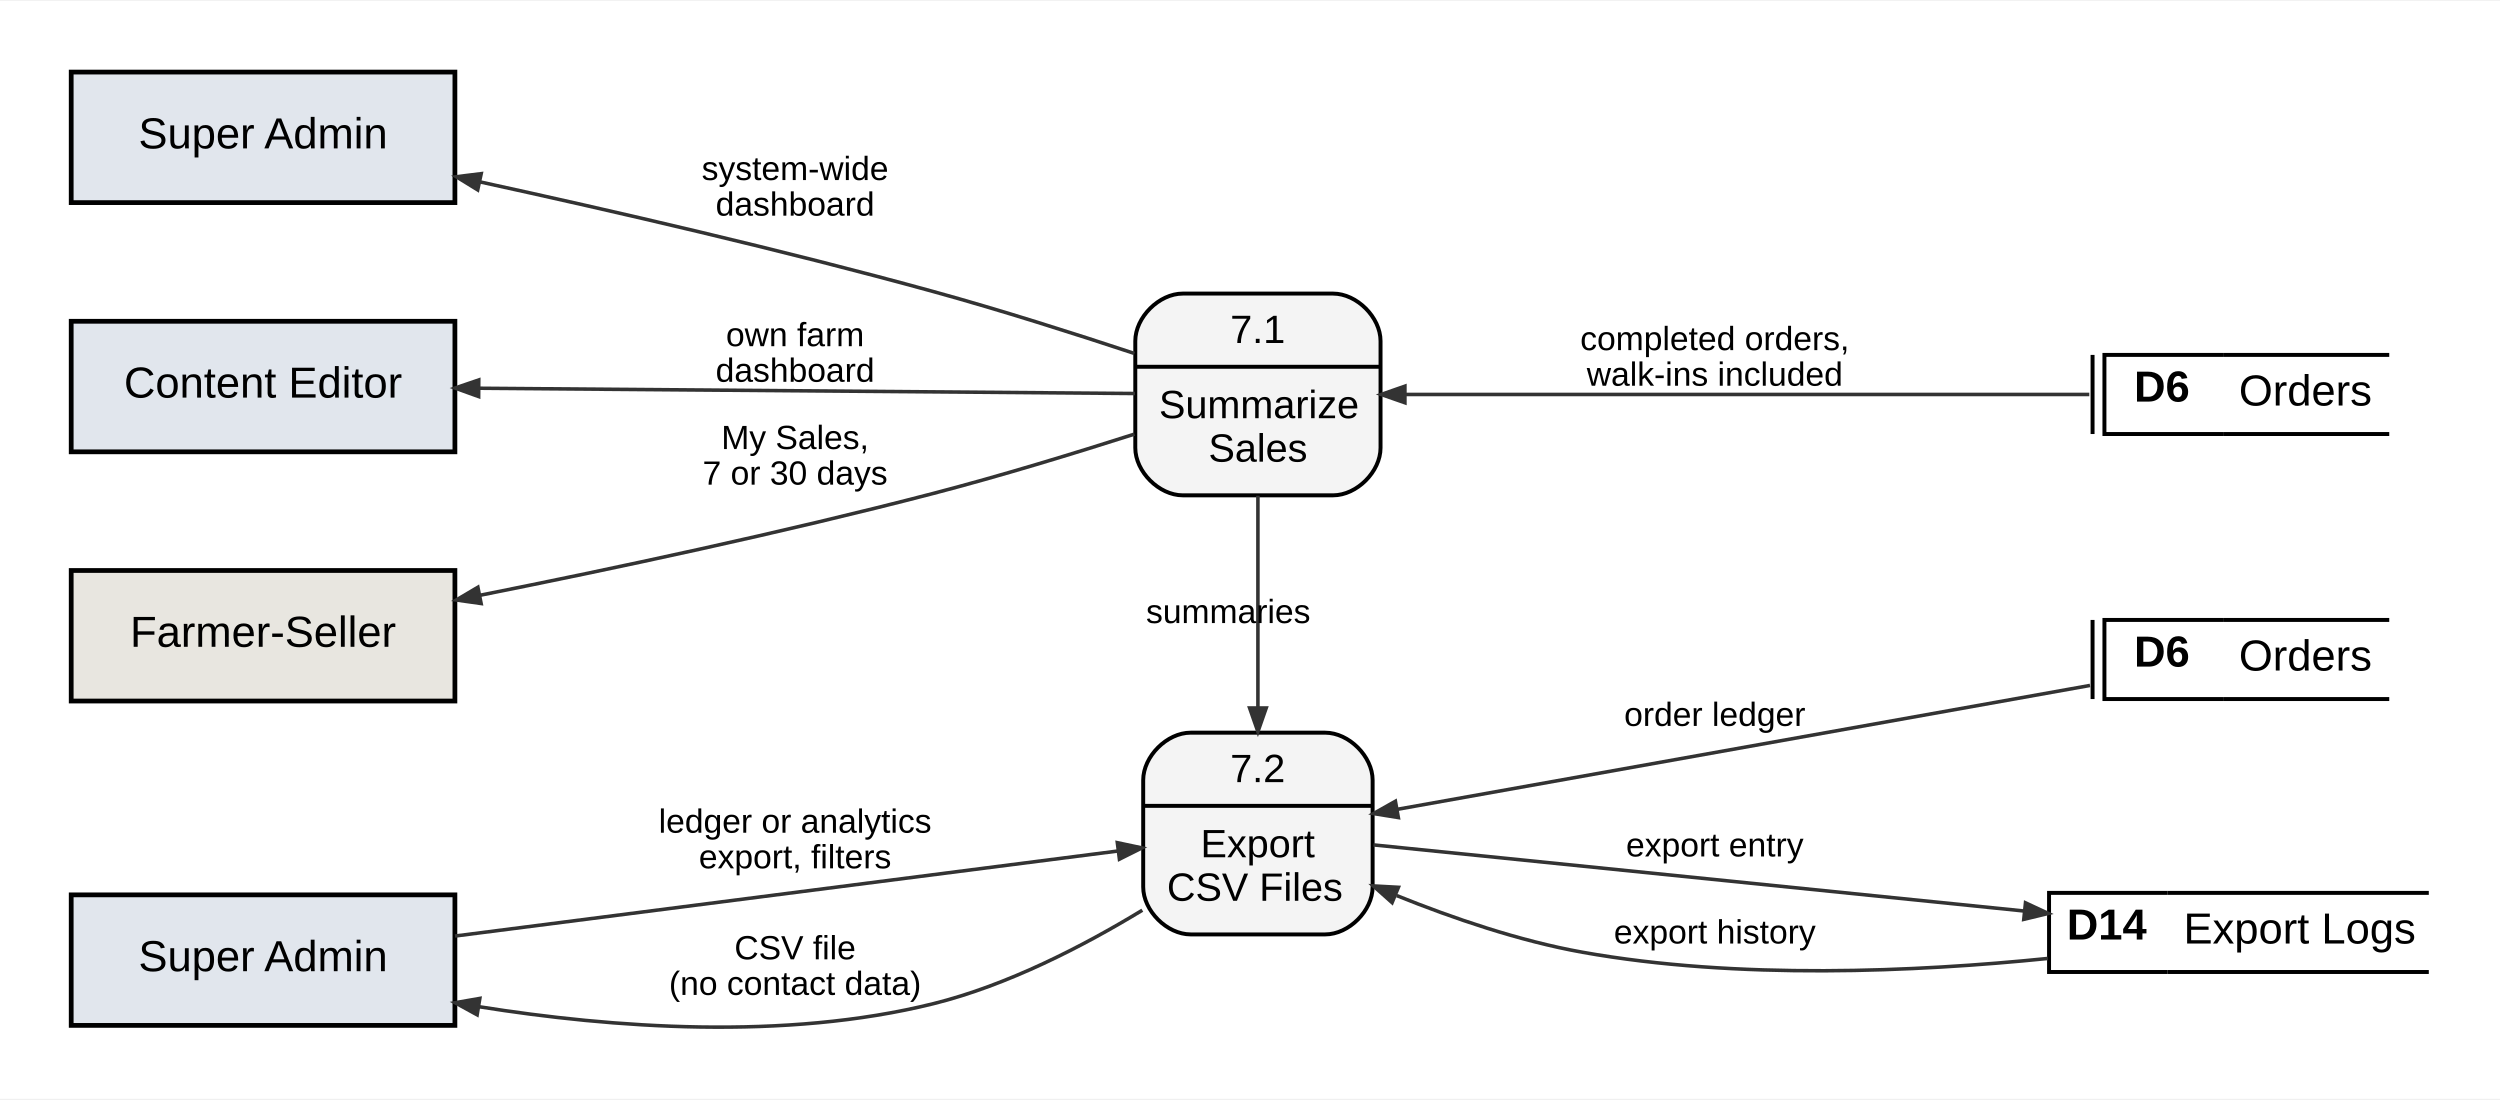
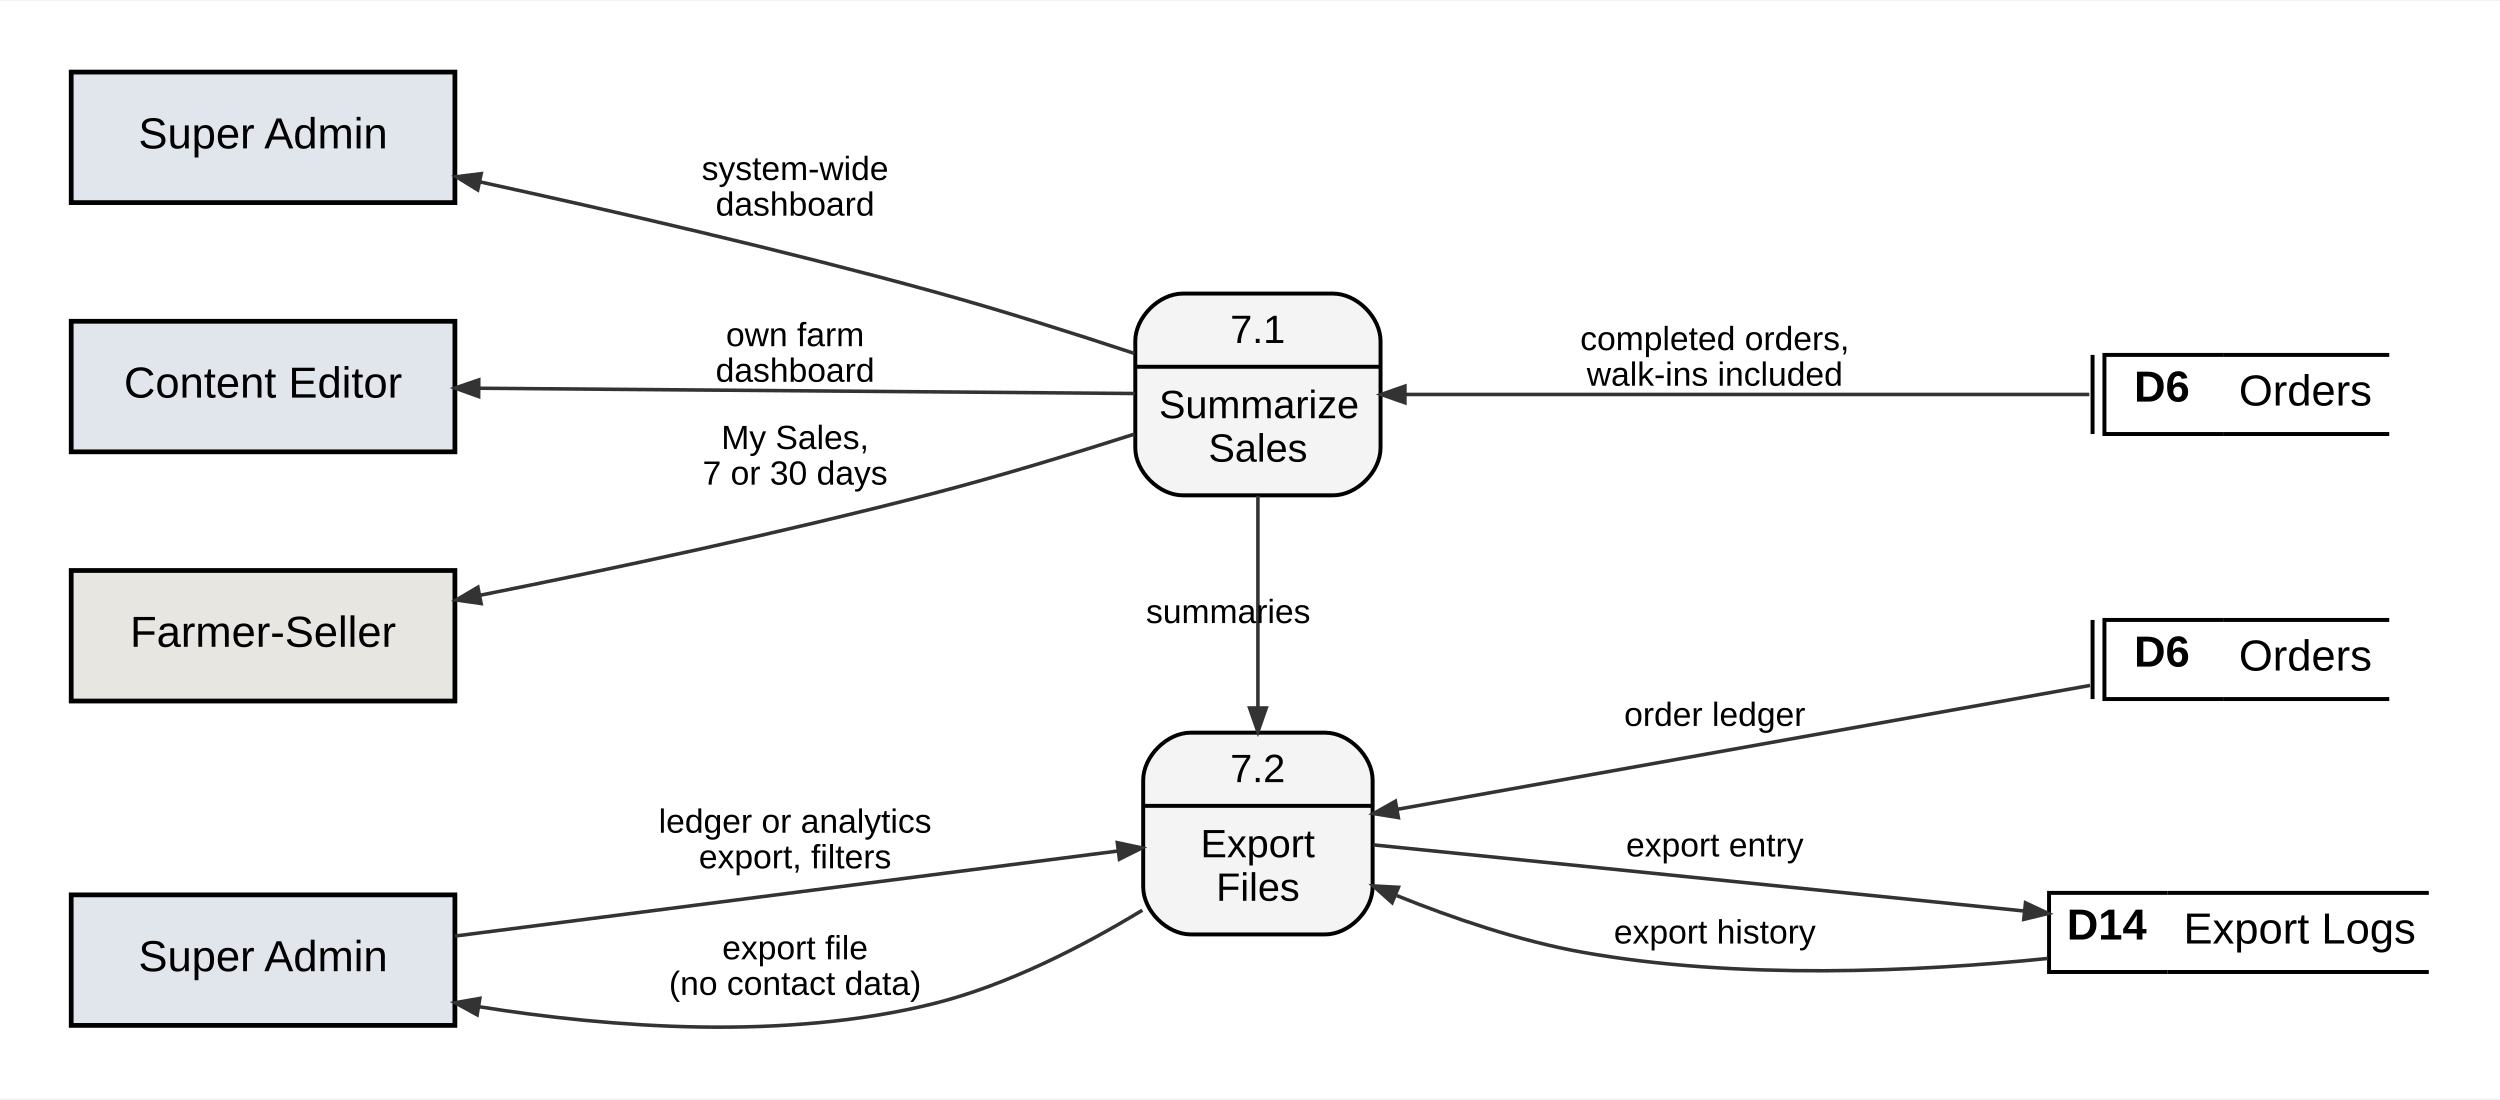
<svg xmlns="http://www.w3.org/2000/svg" width="632pt" height="278pt" viewBox="0.00 0.00 632.00 277.56">
  <g id="graph0" class="graph" transform="scale(1 1) rotate(0) translate(18 259.56)">
    <line x1="86.00" y1="-208.56" x2="97.00" y2="-219.56" stroke="black" stroke-width="1.2" />
    <line x1="86.00" y1="-0.56" x2="97.00" y2="-11.56" stroke="black" stroke-width="1.2" />
    <polygon fill="white" stroke="transparent" points="-18,18 -18,-259.56 614,-259.56 614,18 -18,18" />
    <g id="node1" class="node">
      <path fill="#f4f4f4" stroke="transparent" d="M281,-134.56C281,-134.56 319,-134.56 319,-134.56 325,-134.56 331,-140.56 331,-146.56 331,-146.56 331,-173.56 331,-173.56 331,-179.56 325,-185.56 319,-185.56 319,-185.56 281,-185.56 281,-185.56 275,-185.56 269,-179.56 269,-173.56 269,-173.56 269,-146.56 269,-146.56 269,-140.56 275,-134.56 281,-134.56" />
      <text text-anchor="start" x="293" y="-173.06" font-family="Liberation Sans" font-size="10.00">7.1</text>
      <text text-anchor="start" x="275" y="-154.06" font-family="Liberation Sans" font-size="10.00">Summarize</text>
      <text text-anchor="start" x="287.5" y="-143.06" font-family="Liberation Sans" font-size="10.00">Sales</text>
      <polygon fill="black" stroke="black" points="269,-167.06 269,-167.06 331,-167.06 331,-167.06 269,-167.06" />
      <path fill="none" stroke="black" d="M281,-134.56C281,-134.56 319,-134.56 319,-134.56 325,-134.56 331,-140.56 331,-146.56 331,-146.56 331,-173.56 331,-173.56 331,-179.56 325,-185.56 319,-185.56 319,-185.56 281,-185.56 281,-185.56 275,-185.56 269,-179.56 269,-173.56 269,-173.56 269,-146.56 269,-146.56 269,-140.56 275,-134.56 281,-134.56" />
    </g>
    <g id="node2" class="node">
      <polyline fill="none" stroke="black" points="511,-170.06 511,-150.06 " />
      <polyline fill="none" stroke="black" points="544,-170.06 514,-170.06 514,-150.06 544,-150.06 " />
      <text text-anchor="start" x="521.5" y="-158.26" font-family="Liberation Sans" font-weight="bold" font-size="11.00">D6</text>
      <polyline fill="none" stroke="black" points="544,-150.06 586,-150.06 " />
      <polyline fill="none" stroke="black" points="586,-170.06 544,-170.06 " />
      <text text-anchor="start" x="548" y="-157.26" font-family="Liberation Sans" font-size="11.00">Orders</text>
    </g>
    <g id="edge1" class="edge">
      <path fill="none" stroke="#333333" stroke-width="0.9" d="M337.2,-160.06C383.57,-160.06 463.5,-160.06 510.17,-160.06" />
      <polygon fill="#333333" stroke="#333333" stroke-width="0.9" points="337.16,-157.96 331.16,-160.06 337.16,-162.16 337.16,-157.96" />
      <text text-anchor="middle" x="415.5" y="-171.26" font-family="Liberation Sans" font-size="8.50">completed orders,</text>
      <text text-anchor="middle" x="415.5" y="-162.26" font-family="Liberation Sans" font-size="8.50">walk-ins included</text>
    </g>
    <g id="node6" class="node">
      <path fill="#f4f4f4" stroke="transparent" d="M283,-23.56C283,-23.56 317,-23.56 317,-23.56 323,-23.56 329,-29.56 329,-35.56 329,-35.56 329,-62.56 329,-62.56 329,-68.56 323,-74.56 317,-74.56 317,-74.56 283,-74.56 283,-74.56 277,-74.56 271,-68.56 271,-62.56 271,-62.56 271,-35.56 271,-35.56 271,-29.56 277,-23.56 283,-23.56" />
      <text text-anchor="start" x="293" y="-62.06" font-family="Liberation Sans" font-size="10.00">7.2</text>
      <text text-anchor="start" x="285.5" y="-43.06" font-family="Liberation Sans" font-size="10.00">Export</text>
-       <text text-anchor="start" x="277" y="-32.06" font-family="Liberation Sans" font-size="10.00">CSV Files</text>
+       <text text-anchor="middle" x="300" y="-32.06" font-family="Liberation Sans" font-size="10.00">Files</text>
      <polygon fill="black" stroke="black" points="271,-56.06 271,-56.06 329,-56.06 329,-56.06 271,-56.06" />
      <path fill="none" stroke="black" d="M283,-23.56C283,-23.56 317,-23.56 317,-23.56 323,-23.56 329,-29.56 329,-35.56 329,-35.56 329,-62.56 329,-62.56 329,-68.56 323,-74.56 317,-74.56 317,-74.56 283,-74.56 283,-74.56 277,-74.56 271,-68.56 271,-62.56 271,-62.56 271,-35.56 271,-35.56 271,-29.56 277,-23.56 283,-23.56" />
    </g>
    <g id="edge5" class="edge">
      <path fill="none" stroke="#333333" stroke-width="0.9" d="M300,-134.46C300,-118.51 300,-97.88 300,-80.88" />
      <polygon fill="#333333" stroke="#333333" stroke-width="0.9" points="302.1,-80.8 300,-74.8 297.9,-80.8 302.1,-80.8" />
      <text text-anchor="middle" x="292.5" y="-102.26" font-family="Liberation Sans" font-size="8.50">summaries</text>
    </g>
    <g id="node3" class="node">
      <polygon fill="#e1e6ed" stroke="black" stroke-width="1.2" points="97,-241.56 0,-241.56 0,-208.56 97,-208.56 97,-241.56" />
      <text text-anchor="middle" x="48.5" y="-222.26" font-family="Liberation Sans" font-size="11.00">Super Admin</text>
    </g>
    <g id="edge2" class="edge">
      <path fill="none" stroke="#333333" stroke-width="0.9" d="M103.42,-213.78C136.63,-206.53 179.99,-196.54 218,-186.06 234.94,-181.39 253.64,-175.44 268.79,-170.42" />
      <polygon fill="#333333" stroke="#333333" stroke-width="0.9" points="102.76,-211.77 97.34,-215.1 103.65,-215.88 102.76,-211.77" />
      <text text-anchor="middle" x="183" y="-214.26" font-family="Liberation Sans" font-size="8.50">system-wide</text>
      <text text-anchor="middle" x="183" y="-205.26" font-family="Liberation Sans" font-size="8.50">dashboard</text>
    </g>
    <g id="node4" class="node">
      <polygon fill="#e1e6ed" stroke="black" stroke-width="1.2" points="97,-178.56 0,-178.56 0,-145.56 97,-145.56 97,-178.56" />
      <text text-anchor="middle" x="48.5" y="-159.26" font-family="Liberation Sans" font-size="11.00">Content Editor</text>
    </g>
    <g id="edge3" class="edge">
      <path fill="none" stroke="#333333" stroke-width="0.9" d="M103.07,-161.63C153.72,-161.22 227.88,-160.63 268.91,-160.3" />
      <polygon fill="#333333" stroke="#333333" stroke-width="0.9" points="103,-159.53 97.02,-161.68 103.03,-163.73 103,-159.53" />
      <text text-anchor="middle" x="183" y="-172.26" font-family="Liberation Sans" font-size="8.50">own farm</text>
      <text text-anchor="middle" x="183" y="-163.26" font-family="Liberation Sans" font-size="8.50">dashboard</text>
    </g>
    <g id="node5" class="node">
      <polygon fill="#e8e6e0" stroke="black" stroke-width="1.2" points="97,-115.56 0,-115.56 0,-82.56 97,-82.56 97,-115.56" />
      <text text-anchor="middle" x="48.5" y="-96.26" font-family="Liberation Sans" font-size="11.00">Farmer-Seller</text>
    </g>
    <g id="edge4" class="edge">
      <path fill="none" stroke="#333333" stroke-width="0.9" d="M103.42,-109.31C136.63,-115.94 179.99,-125.15 218,-135.06 234.95,-139.48 253.64,-145.19 268.8,-150.04" />
      <polygon fill="#333333" stroke="#333333" stroke-width="0.9" points="103.63,-107.21 97.34,-108.1 102.81,-111.33 103.63,-107.21" />
      <text text-anchor="middle" x="183" y="-146.26" font-family="Liberation Sans" font-size="8.50">My Sales,</text>
      <text text-anchor="middle" x="183" y="-137.26" font-family="Liberation Sans" font-size="8.50">7 or 30 days</text>
    </g>
    <g id="node7" class="node">
      <polyline fill="none" stroke="black" points="511,-103.06 511,-83.06 " />
      <polyline fill="none" stroke="black" points="544,-103.06 514,-103.06 514,-83.06 544,-83.06 " />
      <text text-anchor="start" x="521.5" y="-91.26" font-family="Liberation Sans" font-weight="bold" font-size="11.00">D6</text>
      <polyline fill="none" stroke="black" points="544,-83.06 586,-83.06 " />
      <polyline fill="none" stroke="black" points="586,-103.06 544,-103.06 " />
      <text text-anchor="start" x="548" y="-90.26" font-family="Liberation Sans" font-size="11.00">Orders</text>
    </g>
    <g id="edge7" class="edge">
      <path fill="none" stroke="#333333" stroke-width="0.9" d="M335.21,-55.18C381.3,-63.42 463.03,-78.04 510.35,-86.5" />
      <polygon fill="#333333" stroke="#333333" stroke-width="0.9" points="335.5,-53.1 329.22,-54.11 334.76,-57.23 335.5,-53.1" />
      <text text-anchor="middle" x="415.5" y="-76.26" font-family="Liberation Sans" font-size="8.50">order ledger</text>
    </g>
    <g id="node9" class="node">
      <polyline fill="none" stroke="black" points="530,-34.06 500,-34.06 500,-14.06 530,-14.06 " />
      <text text-anchor="start" x="504.5" y="-22.26" font-family="Liberation Sans" font-weight="bold" font-size="11.00">D14</text>
      <polyline fill="none" stroke="black" points="530,-14.06 596,-14.06 " />
      <polyline fill="none" stroke="black" points="596,-34.06 530,-34.06 " />
      <text text-anchor="start" x="534" y="-21.26" font-family="Liberation Sans" font-size="11.00">Export Logs</text>
    </g>
    <g id="edge9" class="edge">
      <path fill="none" stroke="#333333" stroke-width="0.9" d="M329.22,-46.19C369.24,-42.13 443.23,-34.61 493.75,-29.47" />
      <polygon fill="#333333" stroke="#333333" stroke-width="0.9" points="494.04,-31.55 499.8,-28.86 493.61,-27.37 494.04,-31.55" />
      <text text-anchor="middle" x="415.5" y="-43.26" font-family="Liberation Sans" font-size="8.50">export entry</text>
    </g>
    <g id="edge10" class="edge">
      <path fill="none" stroke="#333333" stroke-width="0.9" d="M335.08,-33.38C349.27,-27.66 366.11,-21.91 382,-19.06 421.21,-12.03 466.49,-14.11 499.68,-17.48" />
      <polygon fill="#333333" stroke="#333333" stroke-width="0.9" points="333.92,-31.59 329.17,-35.82 335.52,-35.47 333.92,-31.59" />
      <text text-anchor="middle" x="415.5" y="-21.26" font-family="Liberation Sans" font-size="8.50">export history</text>
    </g>
    <g id="node8" class="node">
      <polygon fill="#e1e6ed" stroke="black" stroke-width="1.2" points="97,-33.56 0,-33.56 0,-0.56 97,-0.56 97,-33.56" />
      <text text-anchor="middle" x="48.5" y="-14.26" font-family="Liberation Sans" font-size="11.00">Super Admin</text>
    </g>
    <g id="edge6" class="edge">
      <path fill="none" stroke="#333333" stroke-width="0.9" d="M97.02,-23.15C145.93,-29.43 220.97,-39.05 264.49,-44.63" />
      <polygon fill="#333333" stroke="#333333" stroke-width="0.9" points="264.46,-46.75 270.68,-45.43 264.99,-42.58 264.46,-46.75" />
      <text text-anchor="middle" x="183" y="-49.26" font-family="Liberation Sans" font-size="8.50">ledger or analytics</text>
      <text text-anchor="middle" x="183" y="-40.26" font-family="Liberation Sans" font-size="8.50">export, filters</text>
    </g>
    <g id="edge8" class="edge">
      <path fill="none" stroke="#333333" stroke-width="0.9" d="M103.17,-5.27C136.65,0.06 180.37,3.31 218,-6.06 236.69,-10.71 255.81,-20.58 270.78,-29.68" />
      <polygon fill="#333333" stroke="#333333" stroke-width="0.9" points="102.62,-3.23 97.04,-6.29 103.3,-7.38 102.62,-3.23" />
-       <text text-anchor="middle" x="183" y="-17.26" font-family="Liberation Sans" font-size="8.50">CSV file</text>
+       <text text-anchor="middle" x="183" y="-17.26" font-family="Liberation Sans" font-size="8.50">export file</text>
      <text text-anchor="middle" x="183" y="-8.26" font-family="Liberation Sans" font-size="8.50">(no contact data)</text>
    </g>
  </g>
</svg>
